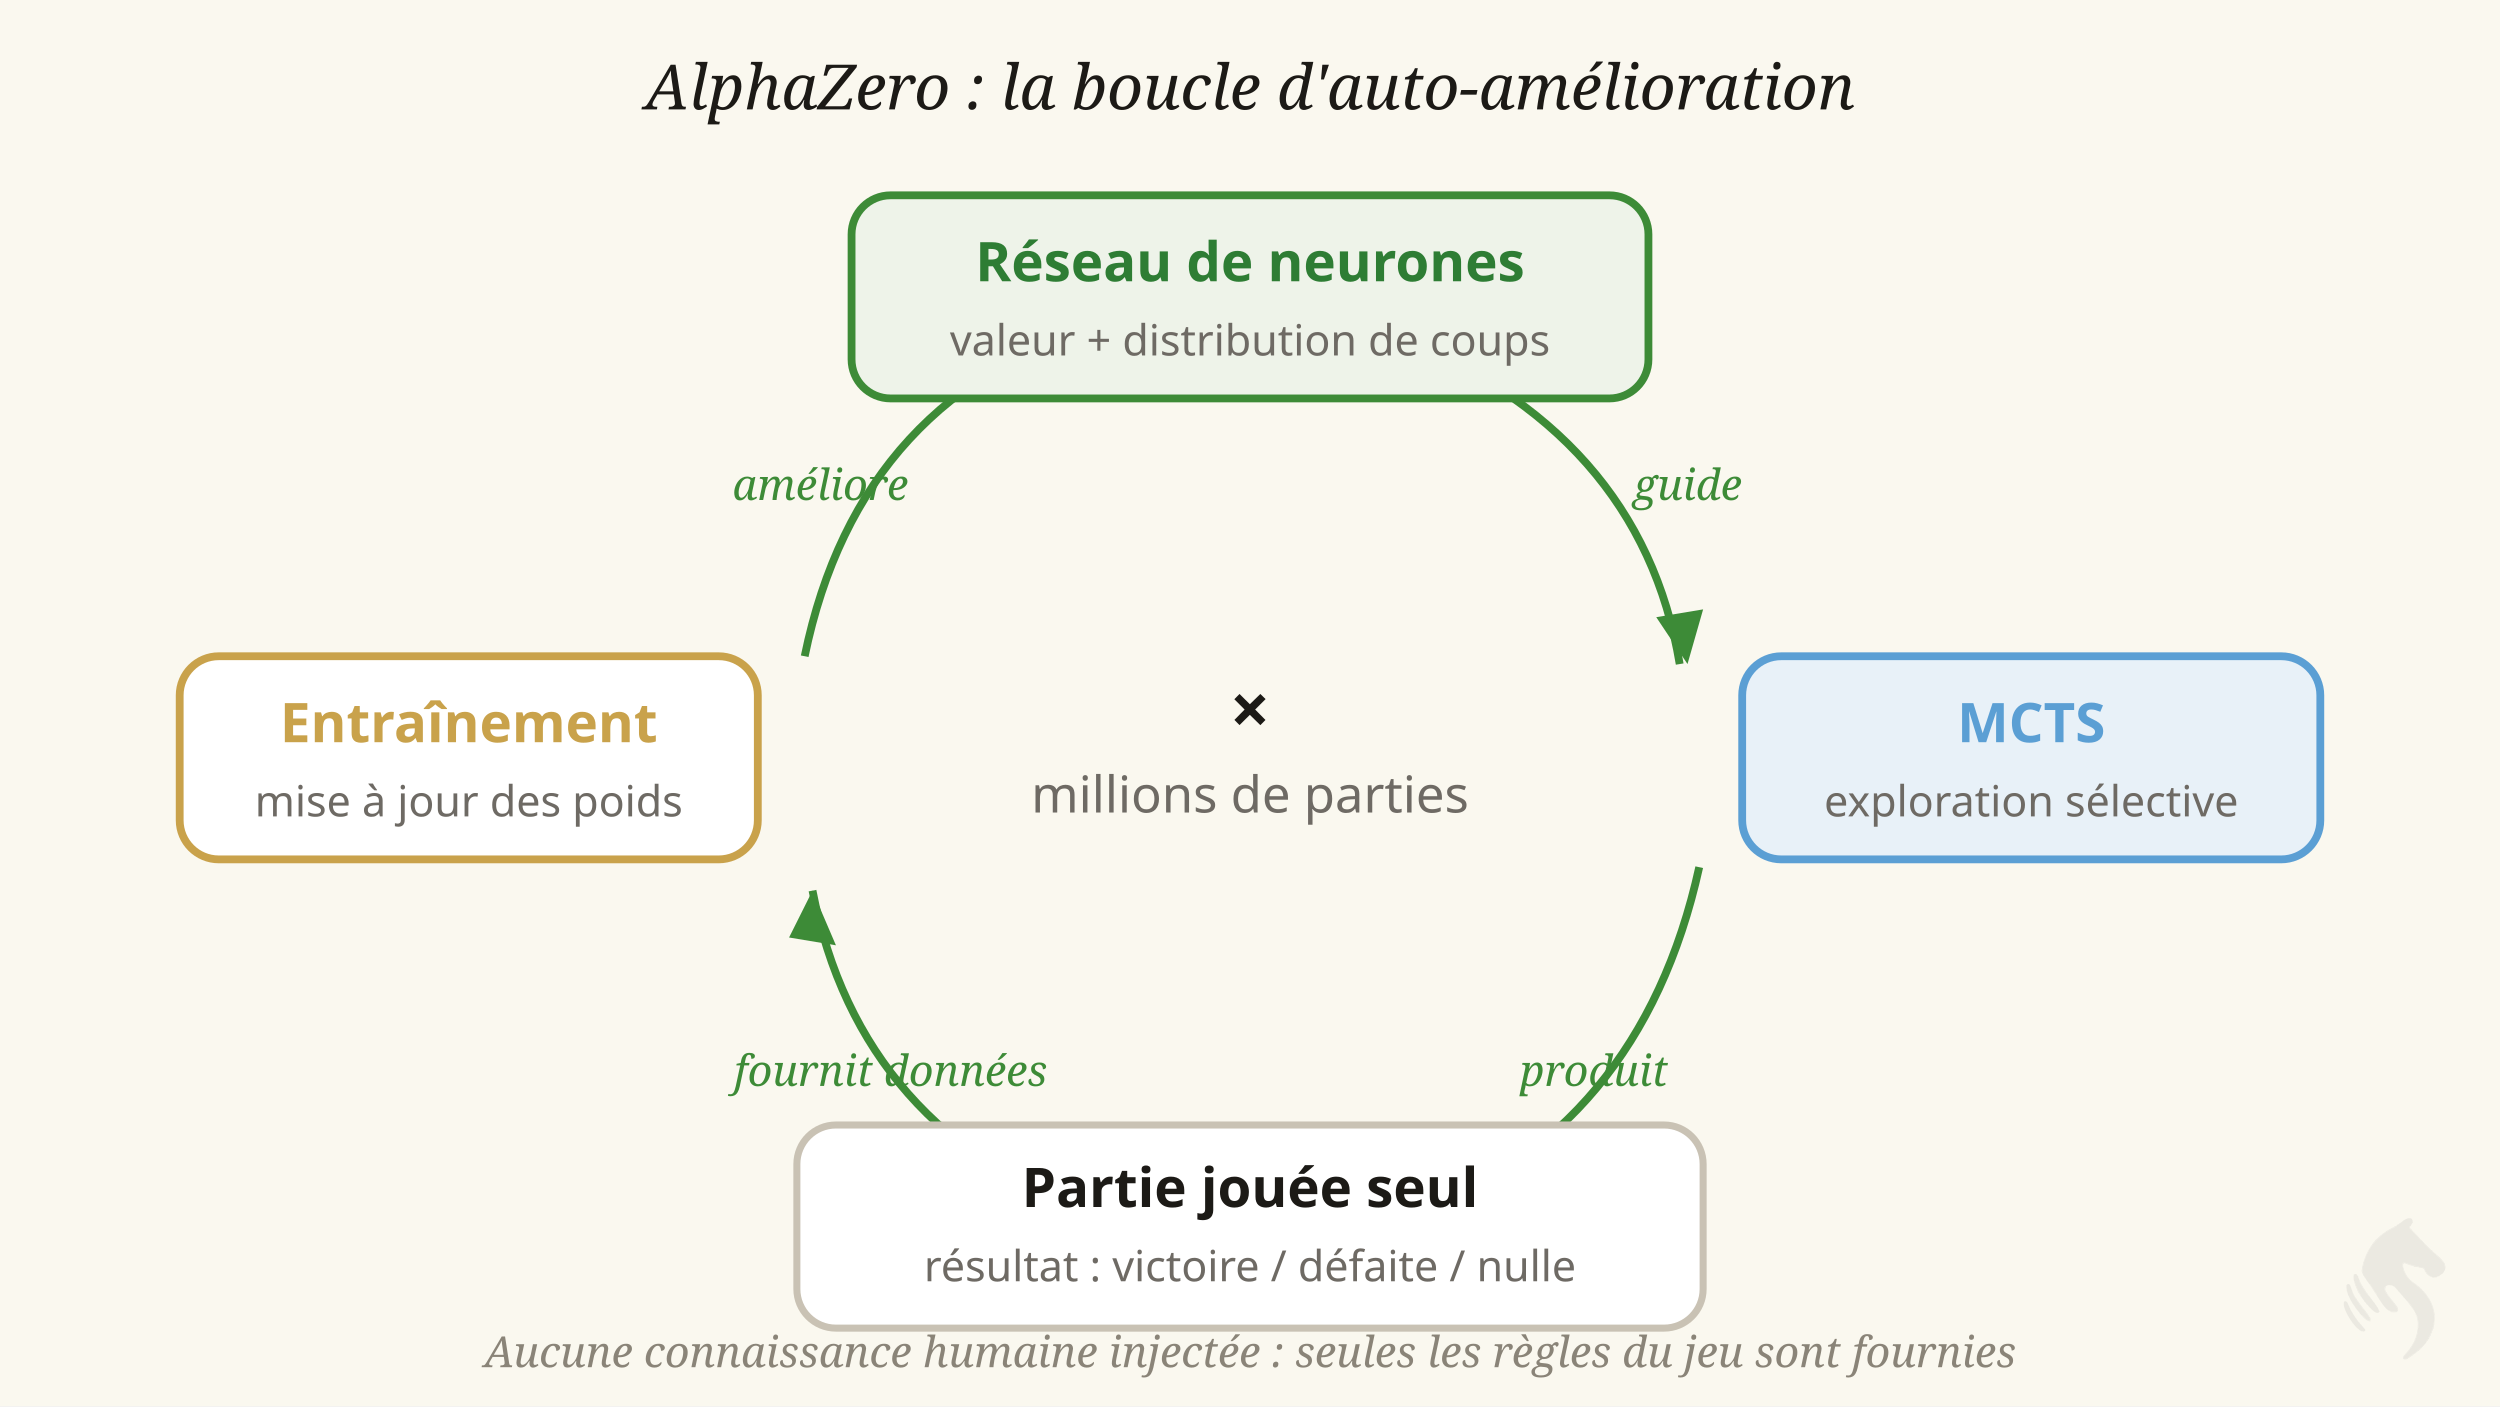
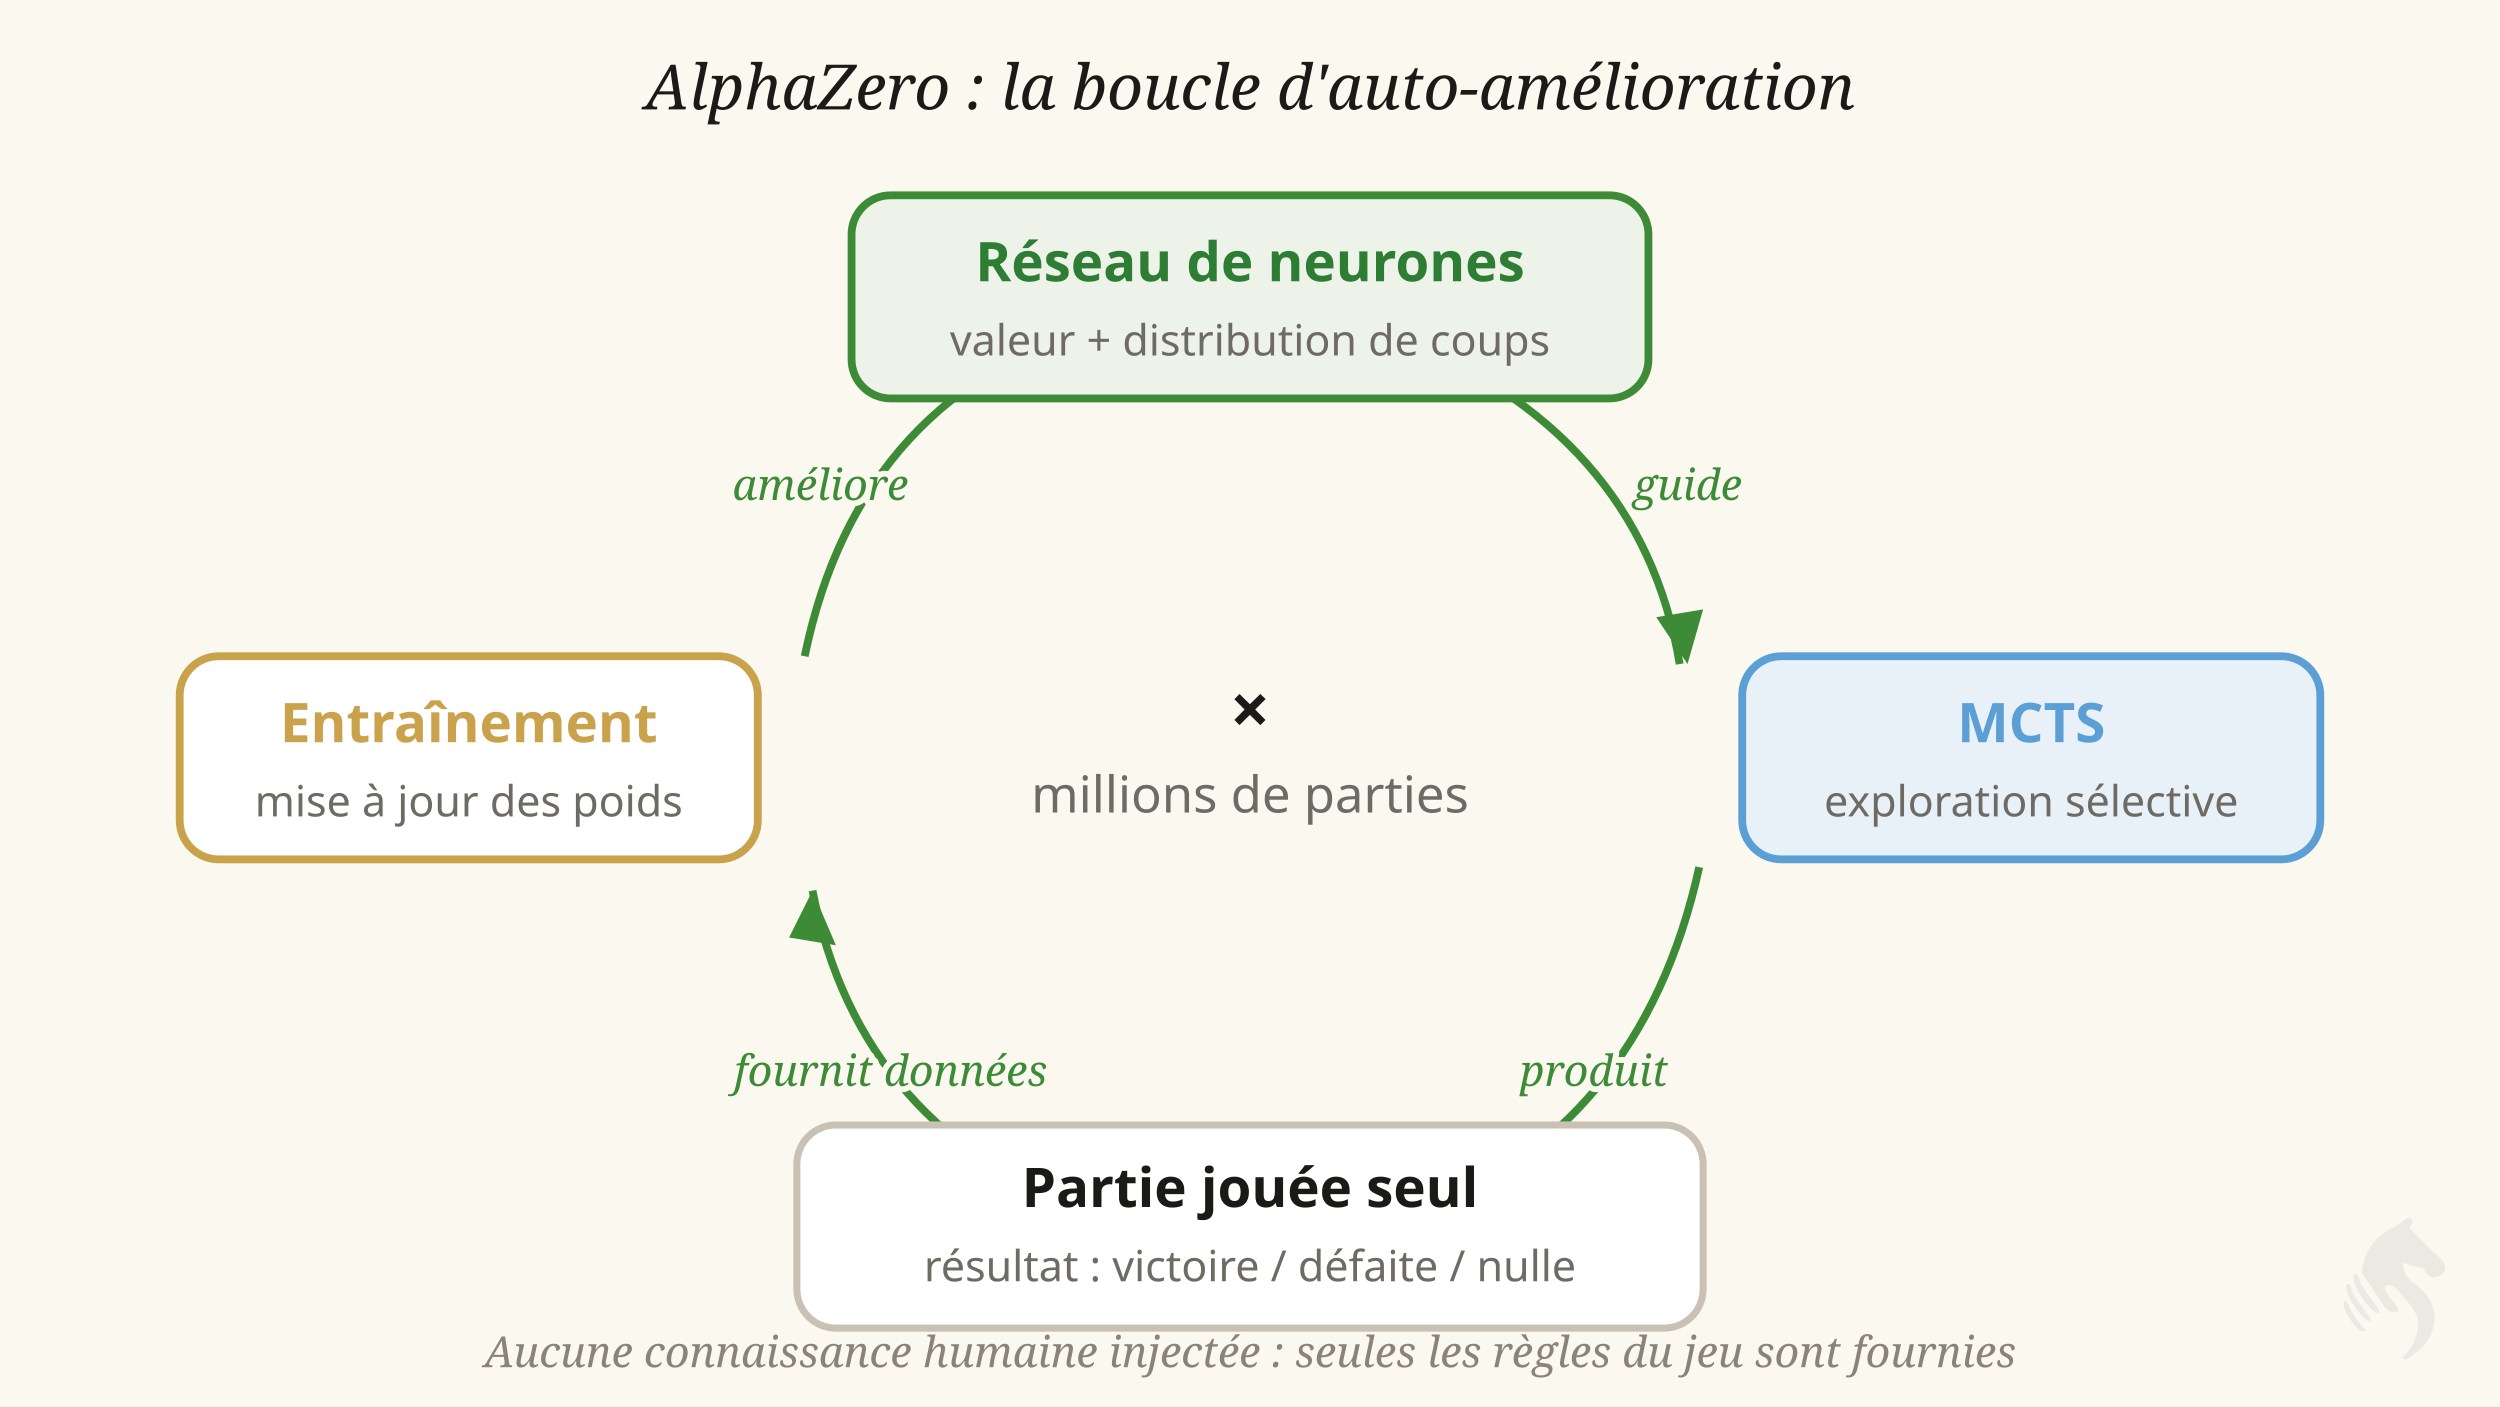
<svg xmlns="http://www.w3.org/2000/svg" width="640" height="360" viewBox="0 0 640 360" role="img" aria-labelledby="az1">
  <rect width="640" height="360" fill="#faf8ef" />
  <text x="320" y="28" text-anchor="middle" font-family="Georgia, serif" font-size="16" font-style="italic" fill="#1c1a16">AlphaZero : la boucle d'auto-amélioration</text>
  <path d="M 355,85 Q 420,110 430,170" stroke="#3d8b37" stroke-width="2" fill="none" />
  <polygon points="432,170 424,158 436,156" fill="#3d8b37" />
  <path d="M 435,222 Q 420,290 360,312" stroke="#3d8b37" stroke-width="2" fill="none" />
  <polygon points="360,313 368,302 374,312" fill="#3d8b37" />
  <path d="M 282,312 Q 220,290 208,228" stroke="#3d8b37" stroke-width="2" fill="none" />
  <polygon points="208,228 202,240 214,242" fill="#3d8b37" />
  <path d="M 206,168 Q 220,100 285,82" stroke="#3d8b37" stroke-width="2" fill="none" />
  <polygon points="285,82 276,92 286,98" fill="#3d8b37" />
  <rect x="218" y="50" width="204" height="52" rx="10" fill="#eef3e9" stroke="#3d8b37" stroke-width="2" />
  <text x="320" y="72" text-anchor="middle" font-family="system-ui, sans-serif" font-size="14" font-weight="700" fill="#2e7d34">Réseau de neurones</text>
  <text x="320" y="91" text-anchor="middle" font-family="system-ui, sans-serif" font-size="11" fill="#6e6a64">valeur + distribution de coups</text>
  <rect x="446" y="168" width="148" height="52" rx="10" fill="#e8f1f8" stroke="#5b9fd4" stroke-width="2" />
  <text x="520" y="190" text-anchor="middle" font-family="system-ui, sans-serif" font-size="14" font-weight="700" fill="#5b9fd4">MCTS</text>
  <text x="520" y="209" text-anchor="middle" font-family="system-ui, sans-serif" font-size="11" fill="#6e6a64">exploration sélective</text>
  <rect x="204" y="288" width="232" height="52" rx="10" fill="#fff" stroke="#c9c2b4" stroke-width="1.8" />
  <text x="320" y="309" text-anchor="middle" font-family="system-ui, sans-serif" font-size="14" font-weight="700" fill="#1c1a16">Partie jouée seul</text>
  <text x="320" y="328" text-anchor="middle" font-family="system-ui, sans-serif" font-size="11" fill="#6e6a64">résultat : victoire / défaite / nulle</text>
  <rect x="46" y="168" width="148" height="52" rx="10" fill="#fff" stroke="#c9a24b" stroke-width="2" />
  <text x="120" y="190" text-anchor="middle" font-family="system-ui, sans-serif" font-size="14" font-weight="700" fill="#c9a24b">Entraînement</text>
  <text x="120" y="209" text-anchor="middle" font-family="system-ui, sans-serif" font-size="11" fill="#6e6a64">mise à jour des poids</text>
  <text x="432" y="128" text-anchor="middle" font-family="Georgia, serif" font-size="11" font-style="italic" fill="#3d8b37">guide</text>
-   <text x="408" y="278" text-anchor="middle" font-family="Georgia, serif" font-size="11" font-style="italic" fill="#3d8b37">produit</text>
-   <text x="228" y="278" text-anchor="middle" font-family="Georgia, serif" font-size="11" font-style="italic" fill="#3d8b37">fournit données</text>
-   <text x="210" y="128" text-anchor="middle" font-family="Georgia, serif" font-size="11" font-style="italic" fill="#3d8b37">améliore</text>
+   <text x="408" y="278" text-anchor="middle" font-family="Georgia, serif" font-size="11" font-style="italic" fill="#3d8b37" stroke="#faf8ef" stroke-width="3" stroke-linejoin="round" paint-order="stroke">produit</text>
+   <text x="228" y="278" text-anchor="middle" font-family="Georgia, serif" font-size="11" font-style="italic" fill="#3d8b37" stroke="#faf8ef" stroke-width="3" stroke-linejoin="round" paint-order="stroke">fournit données</text>
+   <text x="210" y="128" text-anchor="middle" font-family="Georgia, serif" font-size="11" font-style="italic" fill="#3d8b37" stroke="#faf8ef" stroke-width="3" stroke-linejoin="round" paint-order="stroke">améliore</text>
  <text x="320" y="188" text-anchor="middle" font-family="system-ui, sans-serif" font-size="18" font-weight="800" fill="#1c1a16">×</text>
  <text x="320" y="208" text-anchor="middle" font-family="system-ui, sans-serif" font-size="13" fill="#6e6a64">millions de parties</text>
  <text x="320" y="350" text-anchor="middle" font-family="Georgia, serif" font-size="11" font-style="italic" fill="#8a8478">Aucune connaissance humaine injectée : seules les règles du jeu sont fournies</text>
  <g id="wm" opacity="0.07" transform="translate(600.0,311.9) scale(0.0416)" aria-hidden="true">
    <g fill="#1e1e1e" fill-rule="evenodd">
      <path d="M411.5-.5h-16a76 76 0 0 0-24.5 12q-.62-.7-1.5-1l-2 4a4 4 0 0 1-1.5-1 7 7 0 0 1-2.5 3.5 253 253 0 0 0-17 13q-1.42.93-2.5-.5-5.2 7.95-14.5 9a9.4 9.4 0 0 1-4 6q2.3.02 1.5 2A461 461 0 0 1 278.5 73q-13.2 7.95-26 16.5-1.59-1.38 0-3-2.35.35-4 2 .9.98 2 2-92.12 67.08-125.5 177a1316 1316 0 0 0-10 44 51.2 51.2 0 0 0 4.5 31q.1 3.33-2 1l4.5 11q1-2 2 0l5 10 1-1q6 10.95 13 21a651 651 0 0 1 18.5 25 3.4 3.4 0 0 1 1.5-3q21.52 33 43 66 .3 3.4-2.5 1v2a1542 1542 0 0 1 21 32q1 0 1 1a319 319 0 0 0 25 35 160 160 0 0 0 27 25 3.1 3.1 0 0 1 1-3q23.18 14.62 49 5.5 5-2.83 4-8.5-.15-4.6-1.5-9a618 618 0 0 0-55.5-73.5q3-.91 5 1.5a23.5 23.5 0 0 0-7-9q.63 2.4 2 4.5-.17 2.58-1.5.5a364 364 0 0 1-17.5-26.5 50 50 0 0 1-4.5-22.5q.9-4.71 3-9 .63 1.88 2.5 2a7 7 0 0 1 2-3q9.28-8.1 22-8a86 86 0 0 1 23 4.5 11 11 0 0 1 3 4.5q2.58-1.75 5 .5l21.5 23.5q.74 1.95.5 4 3.56 1 6 4a1094 1094 0 0 0 30 34.5l-1 1q3.7 2.7 7.5 5.5a23 23 0 0 1 2 5l5 3a22 22 0 0 0 5.5 8 11.5 11.5 0 0 0 4 4 3.9 3.9 0 0 0-2-3.5q1.7-1.12 3 .5a705 705 0 0 1 42 57.5q-.65 1.46-2 1.5a169 169 0 0 1 10 19 3.8 3.8 0 0 0-.5 4q1 2 2 0 1.4 2.05 2.5 4-.25-2.55.5-5a185 185 0 0 1 11 83q-1 2-2 0a9 9 0 0 0-1.5-4v9a2.3 2.3 0 0 0 1.5-1q.75 10.55-1 21a337 337 0 0 1-18 56l-2.5 3q-1.2-.69-1-2a36 36 0 0 0-4 7 5.2 5.2 0 0 0 3.5-4 4.3 4.3 0 0 1 0 4 350 350 0 0 1-33 52 1108 1108 0 0 1-30 35q-7.17 20.32 13.5 14.5a34 34 0 0 1 6-3 1496 1496 0 0 1 54-37 942 942 0 0 0 29-27q1.25-1.03 2 .5a11 11 0 0 0-3 4q1.35-1.65 2.5 0a29 29 0 0 1 4.5-6 40 40 0 0 0 9-10.5l6-4-1-1a25 25 0 0 1 8.5-7.5q-1.47-2.67 1-5 .22 4.17 2.5 1.5-1.94-3.13 2-4l-1-1q1.48-3.25 4-5.5a8 8 0 0 0-3-1q37.8-53.63 47.5-119 8.4-83.08-38-152a364 364 0 0 0-28-35q-1.03-1.25.5-2 3.58 2.23 2-1l-4-2a5 5 0 0 1-3-.5 484 484 0 0 0-70-58q-.7-.62-1-1.5 1.05-.43 2-1v-3a6 6 0 0 1-5-2q-.66-.1-1 .5 3.72 2.61 0 3-34.57-32.88-46-79.5.2-2.3 2-3v-4q-1.94 5.58-3.5 0-1-9 0-18 2.16-6.4 8.5-8a78 78 0 0 1 22 7.5 403 403 0 0 0 66 18l9 3q-2.45.75-5 .5-1.59 1.6 0 3a16 16 0 0 1 6.5-1 7.3 7.3 0 0 1 2 3q1.38-2.6 3.5-2-1.1-2.32-4-2.5 15.09-2.3 25.5 8.5 5.35 10.23 10 21 12.95 20.94 36.5 28.5-1.88.63-2 2.5a30 30 0 0 0 12.5 3q4.43-.1 8-2 3.2 3.87 5.5-1 1.2.69 1 2a39 39 0 0 0 4.5-2l1 1q.69-1.87-1.5-2.5a12 12 0 0 0 7-3q1.88-1.1 3 .5 2.22-3.62 6-2a8.7 8.7 0 0 1 3-4 41 41 0 0 1 12-6.5l-2-1 5.5-3.5q.62.7 1.5 1 1.82-1.15 0-2.5 1.42-.93 2.5.5a5.8 5.8 0 0 1 .5-4 39 39 0 0 1 6-4.5q-1.55-2.25.5-4.5 3.25-3.5 5-8 1.38-.64 2.5-1-.8-1.05-2-1.5 1.85-5.82 3-11.5v-10h-1q-.85 6-2.5 12-.16-4.46.5-9a63 63 0 0 0-12.5-31 478 478 0 0 0-45.5-44.5q3.06.72 6 2.5-3.15-3.9-7-7.5l1-1q-1.4-1.05-2 .5 1.77 2.4-.5 4a781 781 0 0 1-67.5-65.5l1-.5a29 29 0 0 0 7 6 93 93 0 0 0-14-15 24.5 24.5 0 0 0-9-9.5l1-1a44 44 0 0 0-7-4.5q1.44 2.2 3.5 4 1 1.5 0 3l-72-76q-5.34-7.85 1.5-14.5 1.98-.8 2 1.5a69 69 0 0 1 6-3.5q-1.95-1.94 0-3.5a31 31 0 0 0 6-12q2.05.24 4-.5a79 79 0 0 0-1.5-17.5 94 94 0 0 0-5-10l-1 1a87 87 0 0 0-5.5-3" />
      <path d="M325.5 44.5q-3.85 1.03-7 3.5a4.2 4.2 0 0 1-4.5-.5q-2.75 2.49-3.5 6-6.97 2.94-14 6-6.75 3.75-13.5 8-.62-.7-1.5-1a37.6 37.6 0 0 1-17 10.5 263 263 0 0 0-12 9.5q-1.59 1.62 0 3 12.8-8.55 26-16.5A461 461 0 0 0 327 46.5q.8-1.98-1.5-2m148 86-21-24a209 209 0 0 1-21-21.5l-8.5-8.5q-4.8-3.3-6-9-9.1-4.3-11.5-13a13 13 0 0 0 3-6q-.02-2.3-2-1.5-6.84 6.65-1.5 14.5l72 76q1-1.5 0-3a20 20 0 0 1-3.5-4m89 86a198 198 0 0 0-17.5-15q.4-2.17-.5-4-3.63-1.2-7-3a26 26 0 0 0-6-6 430 430 0 0 1-27-27.5 2.4 2.4 0 0 0-2-.5 29 29 0 0 1-7-6l-1 .5a781 781 0 0 0 67.5 65.5q2.27-1.6.5-4m-314-128a247 247 0 0 0-42 35.5 14.5 14.5 0 0 1-5 4l1 1a9.3 9.3 0 0 1-6 2.5 76 76 0 0 1-16 20q.3.88 1 1.5a9.4 9.4 0 0 0-5.5 6.5q-1-2-2 0-.93 1.42.5 2.5a25 25 0 0 0-6.5 8.5q-1.6 1.05-3.5 1.5 1.21.45 2 1.5a43 43 0 0 0-7 10 352 352 0 0 0-19.5 37 2.9 2.9 0 0 1-2.5 1 3.3 3.3 0 0 0 2 1.5 47 47 0 0 1-3.5 5.5l-12 34q-.98-1.8-1.5 0 1.4 1.9.5 4a33 33 0 0 1-3.5 5.5q.78.84 1 2a212 212 0 0 0-10 49.5 36 36 0 0 0 7 20q2.1 2.33 2-1a51.2 51.2 0 0 1-4.5-31 1316 1316 0 0 1 10-44q33.38-109.92 125.5-177-1.1-1.02-2-2m376 206q-.5-10.25-5-19.5 1.5-4.37-1.5-.5l-6.5-11q-5.55-3.6-7.5-10l-1 1q-3.75-5.75-9.5-9.5l1-1a850 850 0 0 0-9-7q1.14-2.04-1.5-3.5-1.08 1.43-2.5.5-2.84-1.65-2-4a5 5 0 0 0-3-.5 5 5 0 0 0-.5-3l-1 1a7 7 0 0 0-4.5-3 21 21 0 0 0-6-2.5 478 478 0 0 1 45.5 44.5 63 63 0 0 1 12.5 31q-.66 4.54-.5 9 1.65-6 2.5-12m-259 3v-1q-2.22-5.79 1-11.5l-2-2a67 67 0 0 0 1.5-5.5q.93 7.1 3.5 1-2.43-3.37 2-4a4.3 4.3 0 0 1 2.5 3q.45-1.21 1.5-2 2.3.75 4 2a326 326 0 0 1 28 10.5q11.4 3.22 23 6 1.05 1.6 1.5 3.5 1-4 2 0 1.08-1.43 2.5-.5-1.81 1.35 0 2.5 3.25-.47 7-2 1.85.03 3 1 5.83.22 11 2h5q2.55.25 5-.5l-9-3a403 403 0 0 1-66-18 78 78 0 0 0-22-7.5q-6.34 1.6-8.5 8-1 9 0 18 1.56 5.58 3.5 0m109 6a4.7 4.7 0 0 1 4 3q3.6-3.98 6 1l1-2 4 2a65 65 0 0 1 7.5 10q1.1 3.55 2.5 7-1.77 2.95 2 4 13.35 23.91 39 33 .12-1.87 2-2.5-23.55-7.56-36.5-28.5a305 305 0 0 0-10-21q-10.41-10.8-25.5-8.5 2.9.18 4 2.5m-410 86a9 9 0 0 0 1.5-4 310 310 0 0 0 37.5 86q-1.1 1.02-2 2a40 40 0 0 0 8.5 12 139 139 0 0 0 15 21q2.31 2.97 1.5 6 5.9 1.14 7.5 7 5.7 2.47 5 8 3.8 1.06 6.5 4 20.24 25.5 46 45.5a39 39 0 0 0 20 5 46 46 0 0 1 9-7.5 818 818 0 0 1-10-21.5q1.43-1.08.5-2.5a27 27 0 0 1-3.5-2 185 185 0 0 0-16-23.5q1.43-1.08.5-2.5a13.3 13.3 0 0 1-5.5-5 617 617 0 0 0-22.5-29v-4l-1 1a13 13 0 0 1-4.5-6 11.5 11.5 0 0 1-4-4q-.03 2.3-2 1.5A471 471 0 0 1 97 390.5q-1.8-3.04-.5-6 1.02.54 2 1a9 9 0 0 0-2-4.5q3.83-2.28-1-2.5a597 597 0 0 1-7-18.5l2-1a3.3 3.3 0 0 1-2-3.5 3.1 3.1 0 0 1-3-1q-7.35-19.46-24-8 1.03 2.34-.5 5a97 97 0 0 0 3.5 38" />
      <path d="M365.5 301.5q-1.8.7-2 3 11.43 46.62 46 79.5 3.72-.39 0-3 .34-.6 1-.5-2.4-2.22-5-4.5l2-2q-2.45-.75-5-.5a8.4 8.4 0 0 0-.5-4q-1.72 1.44-3-1a28 28 0 0 1-3.5-6q-.5 2-1 0a143 143 0 0 1-18-31q-6.22-11.64-9-27a7 7 0 0 0-2-3m-211 174a45 45 0 0 1-9.5-15q-1 2-2 0a41 41 0 0 0-6-9l-1-5-1 1a989 989 0 0 1-17.5-25.5q.7-.62 1-1.5a7.7 7.7 0 0 1-5-6 163 163 0 0 1-15-29q-.98-.46-2-1-1.3 2.96.5 6a471 471 0 0 0 55.5 86.5q1.97.8 2-1.5m-90-86q-2.05 2.77 1.5 4 3.6 16.25 9.5 30.5-2.48 3.62 2 3.5 3.65 9.3 8 18.5l-1 1a11.4 11.4 0 0 1 6 8q-.7.62-1 1.5a10.5 10.5 0 0 1 3.5 5l1-1a62 62 0 0 0 7.5 13q.9-.98 2-2a310 310 0 0 1-37.5-86 9 9 0 0 1-1.5 4m48 210a3.9 3.9 0 0 0-2-3.5q1.7-1.12 3 .5a127 127 0 0 0 39 32q11.3 4.6 8.5-7a147 147 0 0 0-17-32 1467 1467 0 0 0-40-51 554 554 0 0 1-48.5-75l1-1q.84 5.22 6 5a51.6 51.6 0 0 1-11.5-27l-1 2a159 159 0 0 0-11-31 14.3 14.3 0 0 0-10.5-8q-3.2.01-6 1.5-2.85 3.45-6 6.5-.87 16.85 3 33.5a3.6 3.6 0 0 1-2 2q1.38.56 2.5 1.5 3.15 9.81 6.5 19.5-1.21.45-2 1.5a29 29 0 0 0 5.5 7A256 256 0 0 0 55.5 525l-2 1a6.4 6.4 0 0 0 4 1.5 332 332 0 0 0 38.5 53l3.5 5.5-1 1q1.9 1.67 3.5.5a36 36 0 0 0 10.5 12m303-214q-.95.57-2 1 .3.88 1 1.5a484 484 0 0 1 70 58q1.42.72 3 .5a43 43 0 0 0-10-12.5l1-1q-2.66 1.47-5-1a36 36 0 0 0-10-10q1.81-1.35 0-2.5a8 8 0 0 1-3.5 0q-4.57-5.7-10-8a13 13 0 0 0-6.5-5.5 11.5 11.5 0 0 1-3.5-4.5q-.62.7-1.5 1a17.7 17.7 0 0 0-8-5.5q-2.84-1.65-2-4-7.47-2.25-13-7.5m-254 24a526 526 0 0 1 23.5 37 55 55 0 0 1 9 15l1-1a65 65 0 0 0 8.5 13q2.8 2.4 2.5-1-21.48-33-43-66a3.4 3.4 0 0 0-1.5 3m111 63q.16-.93 1-1.5a7 7 0 0 1-3.5-2.5 17.5 17.5 0 0 0-5.5-8q3.7-4.18-2.5-5a41 41 0 0 1-7.5-18.5l2-3a7.2 7.2 0 0 1-2-4.5 3.1 3.1 0 0 0 3-1 37 37 0 0 0-1-7q-1.87-.12-2.5-2a36 36 0 0 0-3 9 50 50 0 0 0 4.5 22.5 364 364 0 0 0 17.5 26.5q1.33 2.08 1.5-.5-1.37-2.1-2-4.5m-272 45v19q2.55 12.15 7 24 15.37 37.49 37 68a54 54 0 0 0 9 12.5q-1.58 2.58 2 3l-1 1 5.5 4.5a82 82 0 0 0 9 12q6.5 6.26 12.5 13 9.5 6.75 17.5 15l1-1q4.56 3.52 9 7l1-2a89 89 0 0 0 13.5 3.5q13.85-4.6 6.5-17.5-1.73 1.44-3-1a307 307 0 0 1-13.5-16 16 16 0 0 0-6-5.5q1.43-1.08.5-2.5a27.2 27.2 0 0 1-12.5-15 3.1 3.1 0 0 1-3-1q-7.5-10.25-15.5-20-.93-1.42.5-2.5a16 16 0 0 1-6-5.5 880 880 0 0 1-19-29.5q.7-.62 1-1.5a8 8 0 0 1-4-4 94 94 0 0 1-12.5-26l-1 1q-3.8-4.62-1.5-10a3.1 3.1 0 0 1-3-1 198 198 0 0 1-7-15.5l1-1a55 55 0 0 1-9-11q-2.85-1.46-6-2l3-1a22 22 0 0 0-9 2 11.4 11.4 0 0 0-4 6.5m277 51a48 48 0 0 0 12 5q-.57 3.66 2 2a5.3 5.3 0 0 1 3.5 3l1-2a45 45 0 0 0 26 0q.45 1.21 1.5 2 1.27-3.4 4-2 1.81-1.15 0-2.5l3-1.5a21 21 0 0 0 3.5-4q1.4-8.23-1.5-16 .3-.88 1-1.5-5.22-1.95-4-7a193 193 0 0 1-18-23.5 16 16 0 0 0-3.5-3q-4.05-7.43-9-12a284 284 0 0 0-14-17q-.75-1.58.5-3a19 19 0 0 1-6-4 4.35 4.35 0 0 0-5-1.5 618 618 0 0 1 55.5 73.5q1.35 4.4 1.5 9 1 5.67-4 8.5-25.82 9.12-49-5.5a3.1 3.1 0 0 0-1 3m115-56a264 264 0 0 1 16 22q-1.7 3.04 1.5 1a494 494 0 0 1 16.5 23l7 10q1.35-.04 2-1.5a705 705 0 0 0-42-57.5q-1.3-1.62-3-.5a3.9 3.9 0 0 1 2 3.5" />
      <path d="M112.5 599.5q7 9.5 16 17 2 0 2 2 6.9 3.77 11 8.5l13 5.5a5.7 5.7 0 0 0 6 0q2.07 3.94 4 0-3.37-1.23-.5-3 .22-6.86.5-13.5l-3-3.5 3-2.5q-4.58-.9-7.5-4.5a79 79 0 0 0-10.5-16.5q2.67 1.47 5-1a12 12 0 0 1-8.5-3.5 92 92 0 0 0-17.5-23.5l2-1-6.5-4.5a2294 2294 0 0 1-34.5-47q-1 0-1-1-5.27-4.75-4-11.5-2.25-3.25-3.5.5A227 227 0 0 1 61.5 469q.84-.57 1-1.5-5.16.22-6-5l-1 1a554 554 0 0 0 48.5 75 1467 1467 0 0 1 40 51q10.5 14.98 17 32 2.8 11.6-8.5 7a127 127 0 0 1-39-32q-1.3-1.62-3-.5a3.9 3.9 0 0 1 2 3.5m335-4a3349 3349 0 0 1 7.5 35q2.3 19.53.5 39a9 9 0 0 1 1.5 4q1 2 2 0a185 185 0 0 0-11-83q-.75 2.45-.5 5m44-147q1.58 3.23-2 1-1.53.75-.5 2a364 364 0 0 1 28 35q46.4 68.92 38 152-9.7 65.37-47.5 119 1.46.15 3 1a12 12 0 0 0 3.5-6q1.58 1.52 3.5.5-1.16-8.12 7-11-1.6-1.75 1-2.5-.12-8.5 6-14-.81-.1-1-1a3.1 3.1 0 0 1 3-1 5.4 5.4 0 0 1 3-5.5q-1.2-.45-2-1.5a67 67 0 0 0 4.5-10l1 2a9 9 0 0 1 2.5-5l-1-2a6.3 6.3 0 0 1 4-.5 6.5 6.5 0 0 0-3-3 225 225 0 0 1 11-24.5q-.53-1.8-1.5 0-.3-4.51 1-9l1 1a67 67 0 0 0 1.5-13q7.4-.7 1-5a232 232 0 0 0 2-53l.5-5q.57.84 1.5 1a8 8 0 0 0-2.5-5q-6.56-49.08-31.5-89 2.03-1.77-.5-3l-1 1a696 696 0 0 1-17.5-26q-2.18-1.53-1-3.5-3.93-.91-5-4.5-1.26-.5-1-2a69 69 0 0 0-6.5-5q-.69-1.87 1.5-2.5a14 14 0 0 0-4-2.5m-36 230a273 273 0 0 1-13.5 57q-1.4.82-2.5 2 2.69 6.4-4 8.5l2 1a30 30 0 0 0-3 8.5q-.2 1.31 1 2l2.5-3a337 337 0 0 0 18-56 89 89 0 0 0 1-21q-.57.84-1.5 1m-25 84a185 185 0 0 1-24 38l-2.5 6a25 25 0 0 0-6.5 7q-13.95 16.7-28.5 33-1.16 4.05-3.5 7.5-1.35 4.25-1 8a16 16 0 0 1 6 5.5h14a20 20 0 0 1 10-3.5q1.71-1.12 0-2.5a81 81 0 0 0 18.5-12q.62.7 1.5 1a71 71 0 0 1 2-4q1-2 2 0 1.7-4.54 4.5-1a38 38 0 0 1 4.5-6.5 189 189 0 0 0 30.5-23.5q4.55 3.9 4-3a4.6 4.6 0 0 1 4.5-2v-3a5 5 0 0 0 3-.5 41 41 0 0 1 3-5.5 11 11 0 0 1 3-4q-.75-1.53-2-.5a942 942 0 0 1-29 27 1496 1496 0 0 0-54 37 34 34 0 0 0-6 3q-20.67 5.82-13.5-14.5a1108 1108 0 0 0 30-35 350 350 0 0 0 33-52 4.3 4.3 0 0 0 0-4 5.2 5.2 0 0 1-3.5 4" />
    </g>
  </g>
</svg>
